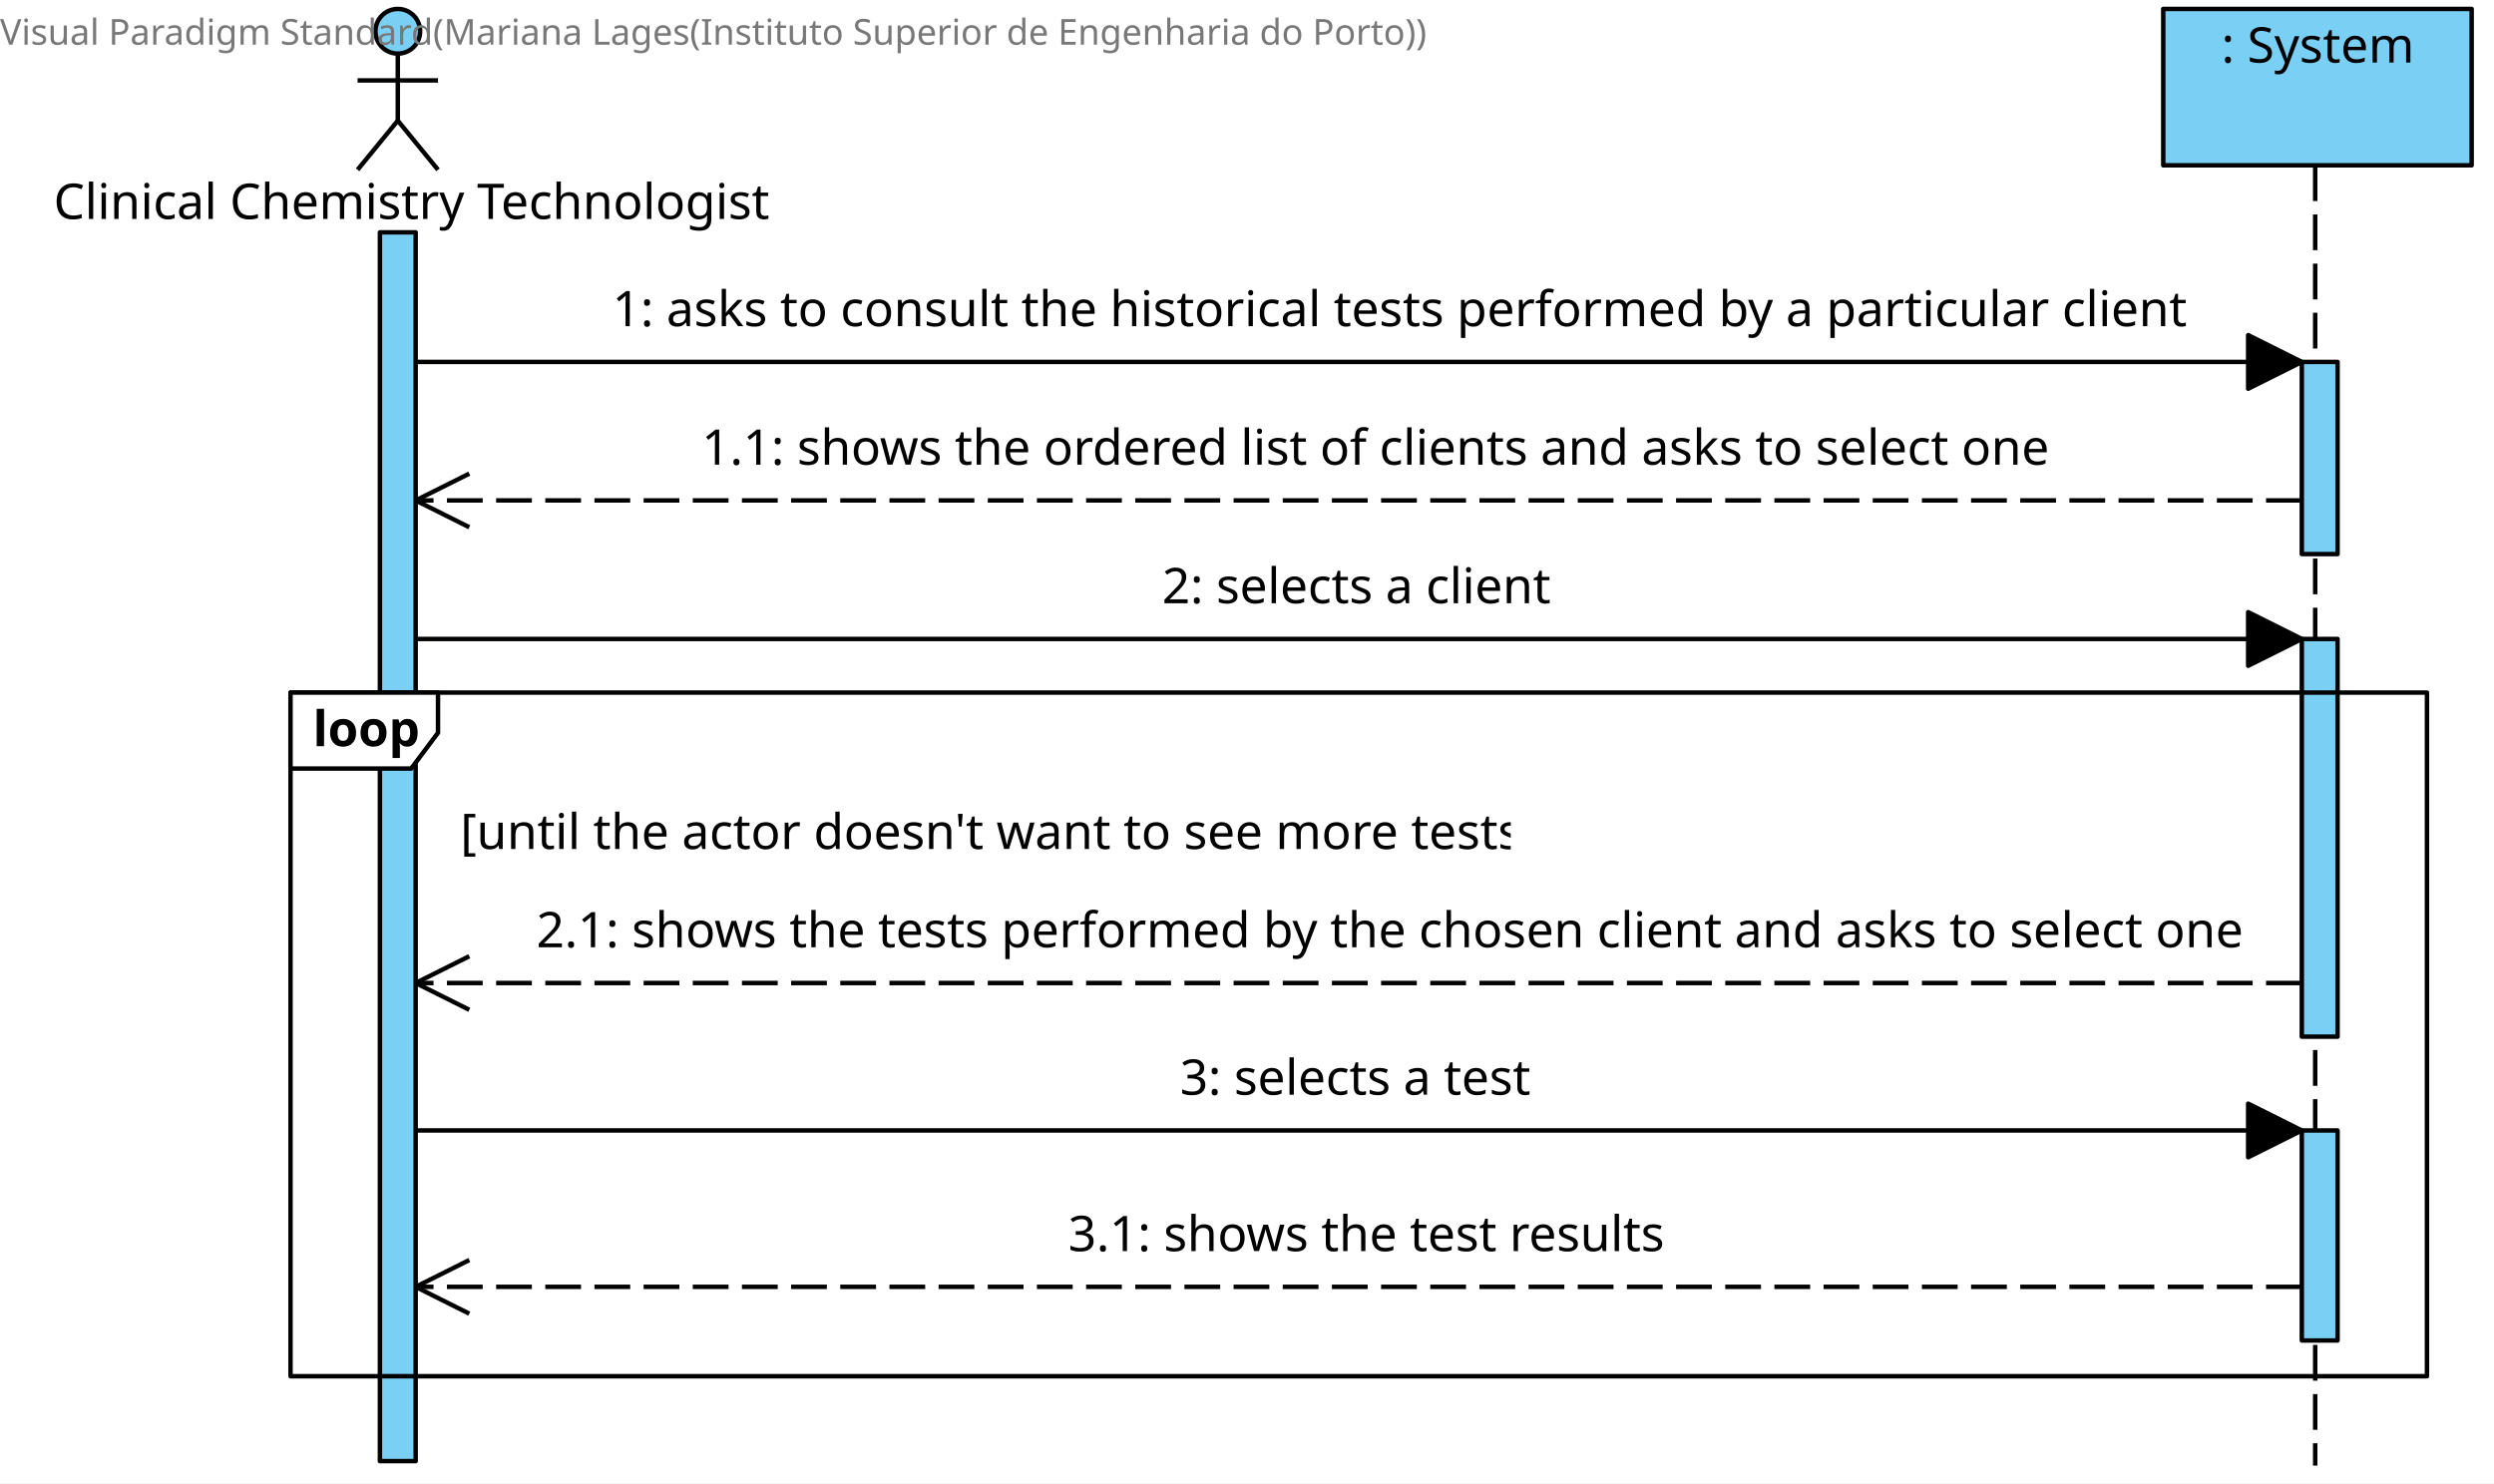
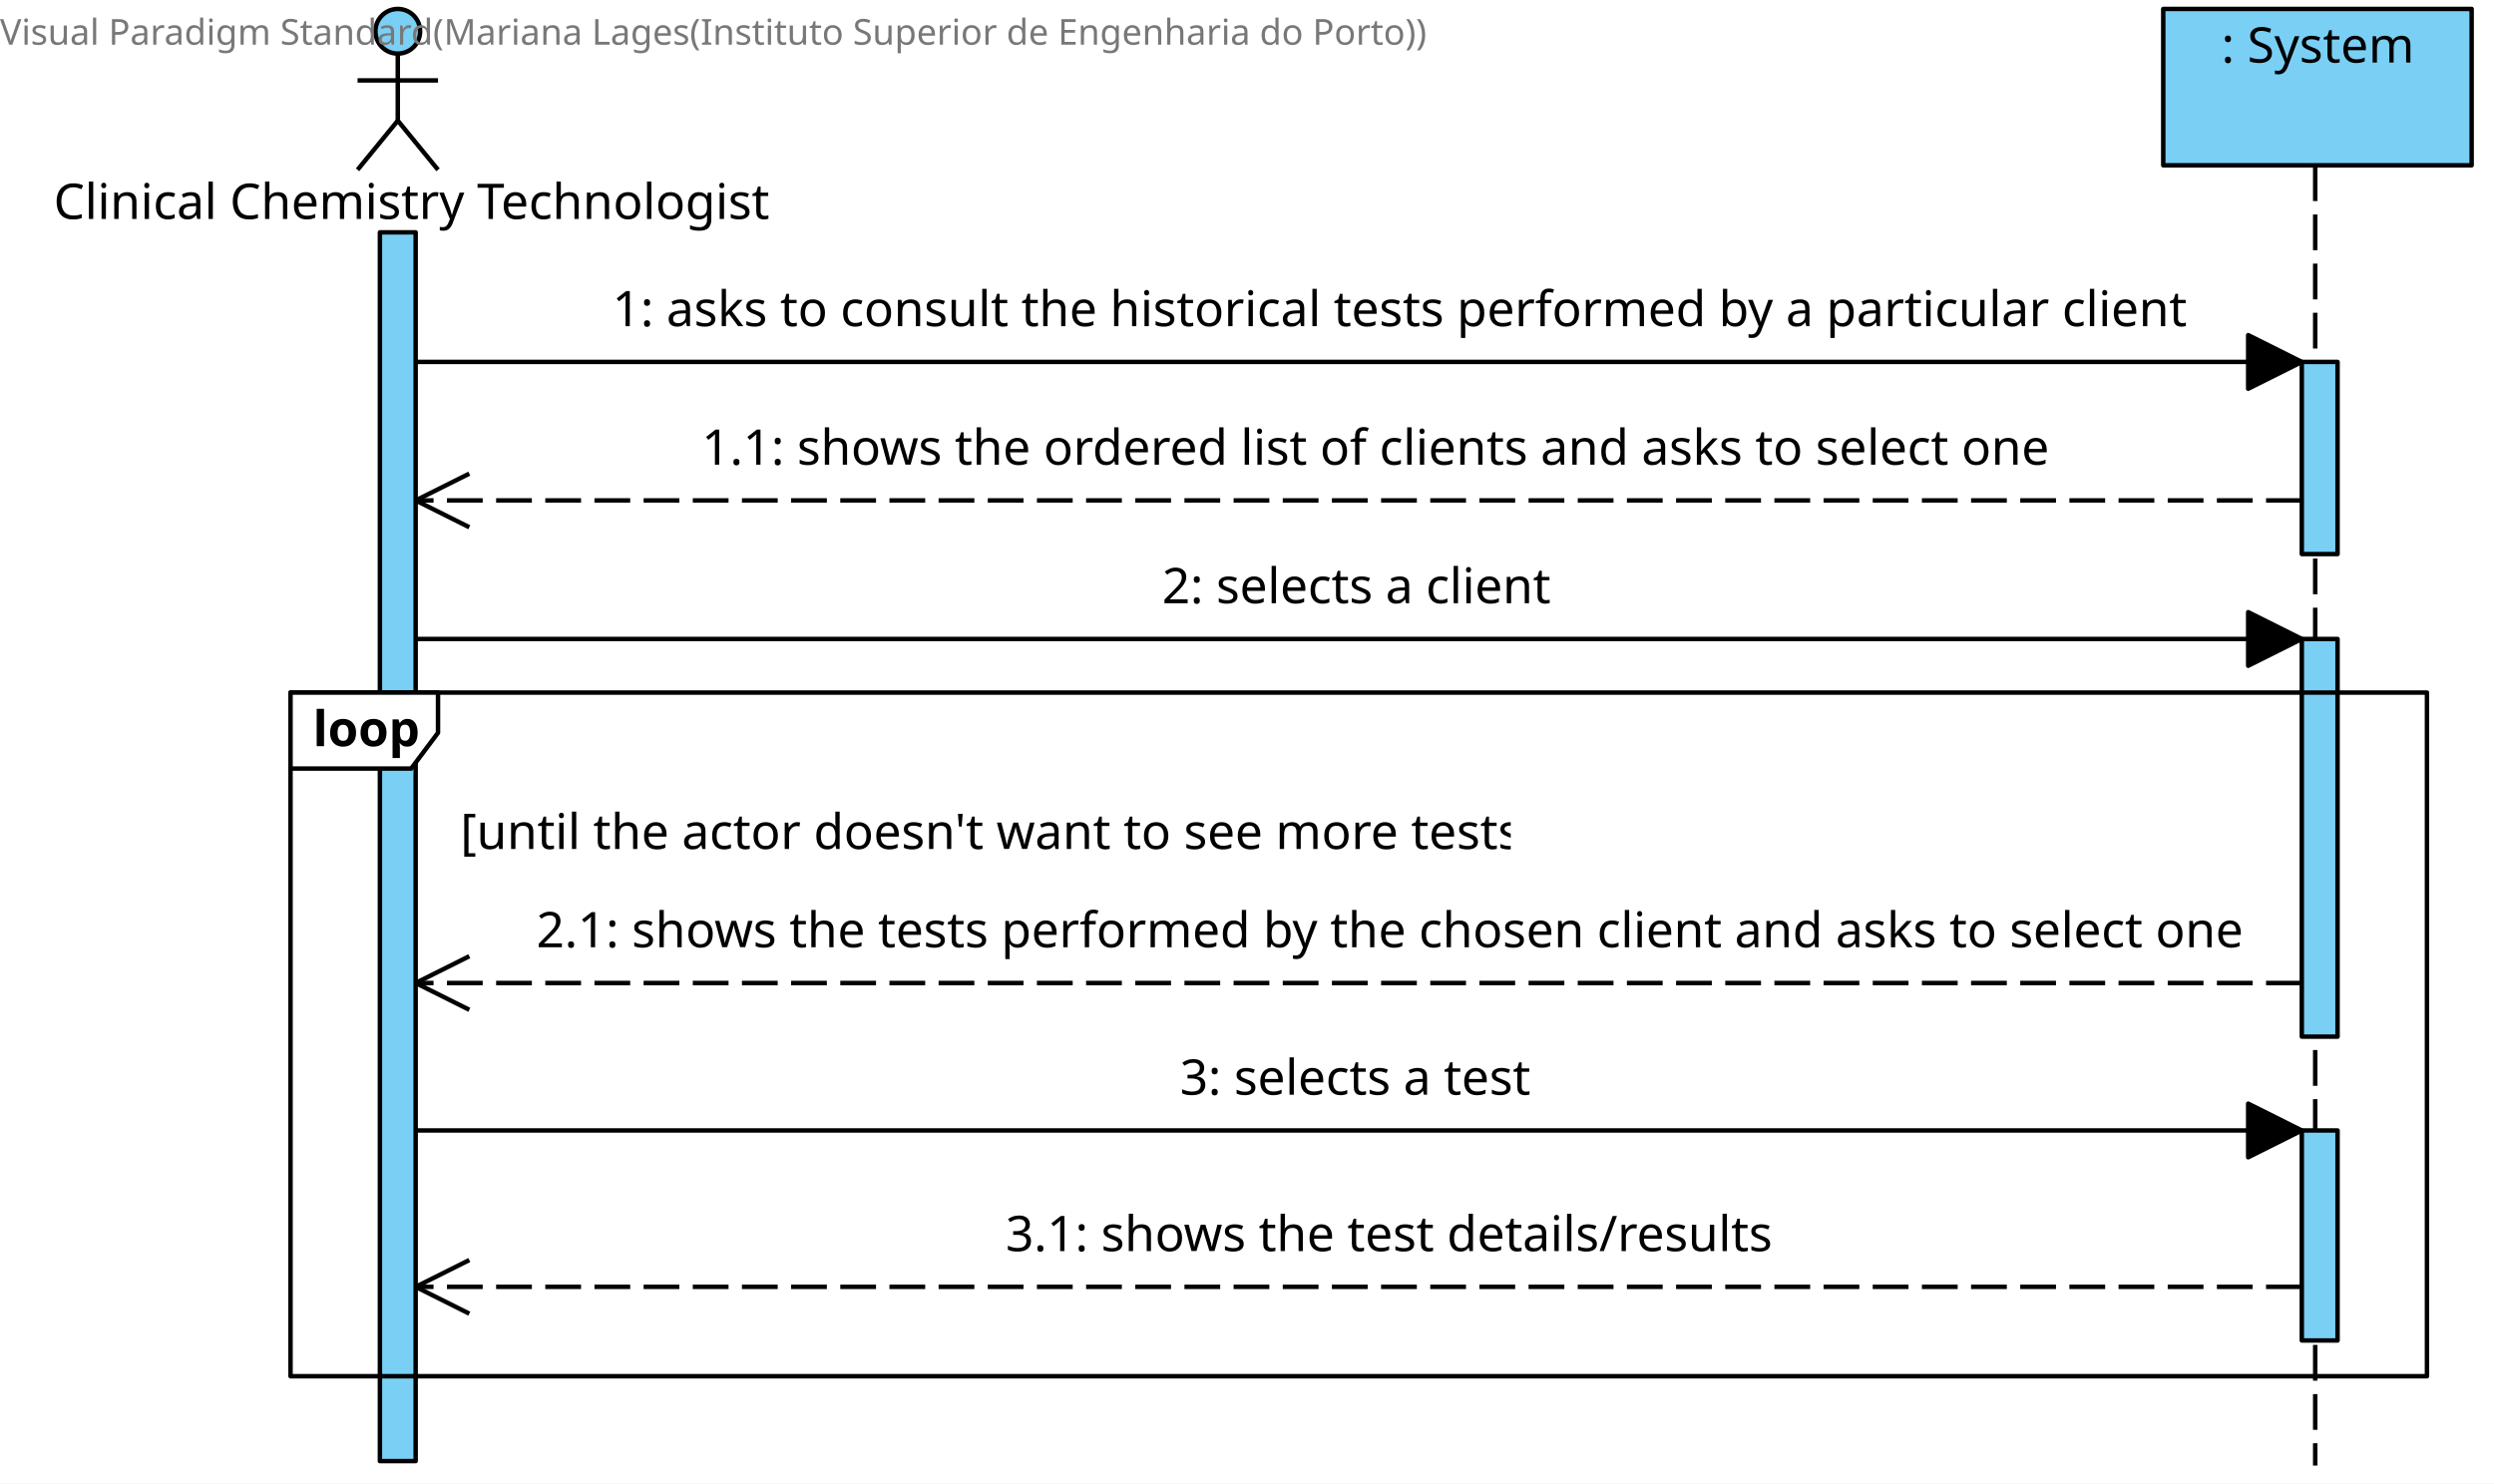
<svg xmlns="http://www.w3.org/2000/svg" fill-opacity="0" color-rendering="auto" color-interpolation="auto" text-rendering="auto" stroke="rgb(0,0,0)" stroke-linecap="square" width="558" stroke-miterlimit="10" shape-rendering="auto" stroke-opacity="0" fill="rgb(0,0,0)" stroke-dasharray="none" font-weight="normal" stroke-width="1" height="332" font-family="'Dialog'" font-style="normal" stroke-linejoin="miter" font-size="12px" stroke-dashoffset="0" image-rendering="auto">
  <defs id="genericDefs" />
  <g>
    <defs id="defs1">
      <clipPath clipPathUnits="userSpaceOnUse" id="clipPath1">
        <path d="M-7 -7 L71 -7 L71 337 L-7 337 L-7 -7 Z" />
      </clipPath>
      <clipPath clipPathUnits="userSpaceOnUse" id="clipPath2">
        <path d="M-7 -7 L81 -7 L81 337 L-7 337 L-7 -7 Z" />
      </clipPath>
      <clipPath clipPathUnits="userSpaceOnUse" id="clipPath3">
        <path d="M-7 -7 L19 -7 L19 54 L-7 54 L-7 -7 Z" />
      </clipPath>
      <clipPath clipPathUnits="userSpaceOnUse" id="clipPath4">
        <path d="M-7 -7 L19 -7 L19 100 L-7 100 L-7 -7 Z" />
      </clipPath>
      <clipPath clipPathUnits="userSpaceOnUse" id="clipPath5">
        <path d="M-7 -7 L489 -7 L489 164 L-7 164 L-7 -7 Z" />
      </clipPath>
      <clipPath clipPathUnits="userSpaceOnUse" id="clipPath6">
        <path d="M262 23 L262 38 L38 38 L38 23 ZM-7 -7 L-7 164 L489 164 L489 -7 Z" />
      </clipPath>
      <clipPath clipPathUnits="userSpaceOnUse" id="clipPath7">
        <path d="M0 0 L0 18 L34 18 L34 0 Z" />
      </clipPath>
      <clipPath clipPathUnits="userSpaceOnUse" id="clipPath8">
        <path d="M-7 -7 L19 -7 L19 58 L-7 58 L-7 -7 Z" />
      </clipPath>
      <clipPath clipPathUnits="userSpaceOnUse" id="clipPath9">
        <path d="M-7 -7 L489 -7 L489 146 L-7 146 L-7 -7 Z" />
      </clipPath>
      <clipPath clipPathUnits="userSpaceOnUse" id="clipPath10">
        <path d="M0 0 L0 15 L245 15 L245 0 Z" />
      </clipPath>
      <clipPath clipPathUnits="userSpaceOnUse" id="clipPath11">
        <path d="M0 0 L0 4 L478 4 L478 0 Z" />
      </clipPath>
      <clipPath clipPathUnits="userSpaceOnUse" id="clipPath12">
+         <path d="M-174 -15 L348 -15 L348 30 L-174 30 L-174 -15 Z" />
+       </clipPath>
+       <clipPath clipPathUnits="userSpaceOnUse" id="clipPath13">
        <path d="M-70 -15 L140 -15 L140 30 L-70 30 L-70 -15 Z" />
-       </clipPath>
-       <clipPath clipPathUnits="userSpaceOnUse" id="clipPath13">
-         <path d="M-174 -15 L348 -15 L348 30 L-174 30 L-174 -15 Z" />
      </clipPath>
      <clipPath clipPathUnits="userSpaceOnUse" id="clipPath14">
        <path d="M0 0 L526 0 L526 104 L0 104 L0 0 Z" />
      </clipPath>
      <clipPath clipPathUnits="userSpaceOnUse" id="clipPath15">
        <path d="M436 30 L436 45 L85 45 L85 30 ZM413 61 L413 76 L105 76 L105 61 ZM0 0 L0 6 L133 6 L133 21 L0 21 L0 104 L208 104 L208 92 L313 92 L313 104 L526 104 L526 0 Z" />
      </clipPath>
      <clipPath clipPathUnits="userSpaceOnUse" id="clipPath16">
        <path d="M413 30 L413 45 L105 45 L105 30 ZM313 61 L313 76 L208 76 L208 61 ZM0 0 L0 104 L526 104 L526 0 L436 0 L436 14 L85 14 L85 0 Z" />
      </clipPath>
      <clipPath clipPathUnits="userSpaceOnUse" id="clipPath17">
        <path d="M313 30 L313 45 L208 45 L208 30 ZM0 0 L0 104 L526 104 L526 0 L413 0 L413 14 L105 14 L105 0 Z" />
      </clipPath>
      <clipPath clipPathUnits="userSpaceOnUse" id="clipPath18">
-         <path d="M452 30 L452 45 L68 45 L68 30 ZM309 63 L309 78 L212 78 L212 63 ZM0 0 L0 104 L187 104 L187 98 L335 98 L335 104 L526 104 L526 0 Z" />
+         <path d="M452 30 L452 45 L68 45 L68 30 ZM309 63 L309 78 L212 78 L212 63 ZM0 0 L0 104 L173 104 L173 98 L356 98 L356 104 L526 104 L526 0 Z" />
      </clipPath>
      <clipPath clipPathUnits="userSpaceOnUse" id="clipPath19">
-         <path d="M309 30 L309 45 L212 45 L212 30 ZM335 65 L335 80 L187 80 L187 65 ZM0 0 L0 104 L526 104 L526 0 L452 0 L452 12 L68 12 L68 0 Z" />
+         <path d="M309 30 L309 45 L212 45 L212 30 ZM356 65 L356 80 L173 80 L173 65 ZM0 0 L0 104 L526 104 L526 0 L452 0 L452 12 L68 12 L68 0 Z" />
      </clipPath>
      <clipPath clipPathUnits="userSpaceOnUse" id="clipPath20">
-         <path d="M335 30 L335 45 L187 45 L187 30 ZM0 0 L0 104 L526 104 L526 0 L309 0 L309 10 L212 10 L212 0 Z" />
+         <path d="M356 30 L356 45 L173 45 L173 30 ZM0 0 L0 104 L526 104 L526 0 L309 0 L309 10 L212 10 L212 0 Z" />
      </clipPath>
      <clipPath clipPathUnits="userSpaceOnUse" id="clipPath21">
-         <path d="M-148 -15 L296 -15 L296 30 L-148 30 L-148 -15 Z" />
+         <path d="M-183 -15 L366 -15 L366 30 L-183 30 L-183 -15 Z" />
      </clipPath>
      <clipPath clipPathUnits="userSpaceOnUse" id="clipPath22">
        <path d="M-97 -15 L194 -15 L194 30 L-97 30 L-97 -15 Z" />
      </clipPath>
      <clipPath clipPathUnits="userSpaceOnUse" id="clipPath23">
        <path d="M-384 -15 L768 -15 L768 30 L-384 30 L-384 -15 Z" />
      </clipPath>
      <clipPath clipPathUnits="userSpaceOnUse" id="clipPath24">
        <path d="M-105 -15 L210 -15 L210 30 L-105 30 L-105 -15 Z" />
      </clipPath>
      <clipPath clipPathUnits="userSpaceOnUse" id="clipPath25">
        <path d="M-308 -15 L616 -15 L616 30 L-308 30 L-308 -15 Z" />
      </clipPath>
      <clipPath clipPathUnits="userSpaceOnUse" id="clipPath26">
        <path d="M-351 -15 L702 -15 L702 30 L-351 30 L-351 -15 Z" />
      </clipPath>
    </defs>
    <g fill="white" text-rendering="geometricPrecision" fill-opacity="1" stroke-opacity="1" stroke="white">
      <rect x="0" width="558" height="332" y="0" stroke="none" />
    </g>
    <g font-size="11px" transform="translate(59,2)" fill-opacity="1" fill="rgb(122,207,245)" text-rendering="geometricPrecision" image-rendering="optimizeQuality" font-family="sans-serif" stroke="rgb(122,207,245)" stroke-opacity="1">
      <circle r="5" clip-path="url(#clipPath1)" cx="30" cy="5" stroke="none" />
      <rect x="26" width="8" height="275" y="50" clip-path="url(#clipPath1)" stroke="none" />
    </g>
    <g stroke-linecap="butt" font-size="11px" transform="translate(59,2)" fill-opacity="1" fill="black" text-rendering="geometricPrecision" image-rendering="optimizeQuality" font-family="sans-serif" stroke-linejoin="round" stroke="black" stroke-opacity="1" stroke-miterlimit="0">
      <circle fill="none" r="5" clip-path="url(#clipPath1)" cx="30" cy="5" />
      <rect fill="none" x="26" width="8" height="275" y="50" clip-path="url(#clipPath1)" />
      <line y2="25" fill="none" x1="30" clip-path="url(#clipPath1)" x2="30" y1="10" />
      <line y2="36" fill="none" x1="30" clip-path="url(#clipPath1)" x2="21" y1="25" />
      <line y2="36" fill="none" x1="30" clip-path="url(#clipPath1)" x2="39" y1="25" />
      <line y2="16" fill="none" x1="21" clip-path="url(#clipPath1)" x2="39" y1="16" />
    </g>
    <g font-size="11px" transform="translate(484,2)" fill-opacity="1" fill="rgb(122,207,245)" text-rendering="geometricPrecision" image-rendering="optimizeQuality" font-family="sans-serif" stroke="rgb(122,207,245)" stroke-opacity="1">
      <rect x="0" width="69" height="35" y="0" clip-path="url(#clipPath2)" stroke="none" />
    </g>
    <g stroke-linecap="butt" font-size="11px" transform="translate(484,2)" fill-opacity="1" fill="black" text-rendering="geometricPrecision" image-rendering="optimizeQuality" font-family="sans-serif" stroke-linejoin="round" stroke="black" stroke-opacity="1" stroke-miterlimit="0">
      <rect fill="none" x="0" width="69" height="35" y="0" clip-path="url(#clipPath2)" />
      <line clip-path="url(#clipPath2)" fill="none" x1="34" x2="34" y1="35" y2="326" stroke-linejoin="bevel" stroke-dasharray="8,3" />
    </g>
    <g font-size="11px" transform="translate(515,81)" fill-opacity="1" fill="rgb(122,207,245)" text-rendering="geometricPrecision" image-rendering="optimizeQuality" font-family="sans-serif" stroke="rgb(122,207,245)" stroke-opacity="1">
      <rect x="0" width="8" height="43" y="0" clip-path="url(#clipPath3)" stroke="none" />
    </g>
    <g stroke-linecap="butt" font-size="11px" transform="translate(515,81)" fill-opacity="1" fill="black" text-rendering="geometricPrecision" image-rendering="optimizeQuality" font-family="sans-serif" stroke-linejoin="round" stroke="black" stroke-opacity="1" stroke-miterlimit="0">
      <rect fill="none" x="0" width="8" height="43" y="0" clip-path="url(#clipPath3)" />
    </g>
    <g font-size="11px" transform="translate(515,143)" fill-opacity="1" fill="rgb(122,207,245)" text-rendering="geometricPrecision" image-rendering="optimizeQuality" font-family="sans-serif" stroke="rgb(122,207,245)" stroke-opacity="1">
      <rect x="0" width="8" height="89" y="0" clip-path="url(#clipPath4)" stroke="none" />
    </g>
    <g stroke-linecap="butt" font-size="11px" transform="translate(515,143)" fill-opacity="1" fill="black" text-rendering="geometricPrecision" image-rendering="optimizeQuality" font-family="sans-serif" stroke-linejoin="round" stroke="black" stroke-opacity="1" stroke-miterlimit="0">
      <rect fill="none" x="0" width="8" height="89" y="0" clip-path="url(#clipPath4)" />
    </g>
    <g fill-opacity="1" text-rendering="geometricPrecision" stroke="black" stroke-linecap="butt" transform="translate(65,155)" stroke-miterlimit="0" stroke-opacity="1" fill="black" font-weight="bold" font-family="sans-serif" stroke-linejoin="round" font-size="11px" image-rendering="optimizeQuality">
      <rect fill="none" x="0" width="478" height="153" y="0" clip-path="url(#clipPath6)" />
    </g>
    <g font-size="11px" transform="translate(65,155)" fill-opacity="1" fill="white" text-rendering="geometricPrecision" image-rendering="optimizeQuality" font-family="sans-serif" stroke="white" font-weight="bold" stroke-opacity="1">
      <path d="M33 0 L33 9 L27 17 L0 17 L0 0 Z" stroke="none" clip-path="url(#clipPath6)" />
    </g>
    <g fill-opacity="1" text-rendering="geometricPrecision" stroke="black" stroke-linecap="butt" transform="translate(65,155)" stroke-miterlimit="0" stroke-opacity="1" fill="black" font-weight="bold" font-family="sans-serif" stroke-linejoin="round" font-size="11px" image-rendering="optimizeQuality">
      <path fill="none" d="M33 0 L33 9 L27 17 L0 17 L0 0 Z" clip-path="url(#clipPath6)" />
    </g>
    <g font-size="11px" transform="translate(65,155)" fill-opacity="1" fill="black" text-rendering="geometricPrecision" image-rendering="optimizeQuality" font-family="sans-serif" stroke="black" font-weight="bold" stroke-opacity="1">
      <text x="5" xml:space="preserve" y="12" clip-path="url(#clipPath7)" stroke="none">loop</text>
    </g>
    <g font-size="11px" transform="translate(515,253)" fill-opacity="1" fill="rgb(122,207,245)" text-rendering="geometricPrecision" image-rendering="optimizeQuality" font-family="sans-serif" stroke="rgb(122,207,245)" stroke-opacity="1">
      <rect x="0" width="8" height="47" y="0" clip-path="url(#clipPath8)" stroke="none" />
    </g>
    <g stroke-linecap="butt" font-size="11px" transform="translate(515,253)" fill-opacity="1" fill="black" text-rendering="geometricPrecision" image-rendering="optimizeQuality" font-family="sans-serif" stroke-linejoin="round" stroke="black" stroke-opacity="1" stroke-miterlimit="0">
      <rect fill="none" x="0" width="8" height="47" y="0" clip-path="url(#clipPath8)" />
    </g>
    <g font-size="11px" transform="translate(93,178)" fill-opacity="1" fill="white" text-rendering="geometricPrecision" image-rendering="optimizeQuality" font-family="sans-serif" stroke="white" stroke-opacity="1">
      <rect x="9" width="226" height="17" y="-1" clip-path="url(#clipPath10)" stroke="none" />
      <text fill="black" x="10" xml:space="preserve" y="12" clip-path="url(#clipPath10)" stroke="none">[until the actor doesn't want to see more tests]</text>
    </g>
+     <g font-size="11px" transform="translate(2,37)" fill-opacity="1" fill="black" text-rendering="geometricPrecision" image-rendering="optimizeQuality" font-family="sans-serif" stroke="black" stroke-opacity="1">
+       <text x="10" xml:space="preserve" y="12" clip-path="url(#clipPath12)" stroke="none">Clinical Chemistry Technologist</text>
+     </g>
    <g font-size="11px" transform="translate(484,2)" fill-opacity="1" fill="black" text-rendering="geometricPrecision" image-rendering="optimizeQuality" font-family="sans-serif" stroke="black" stroke-opacity="1">
-       <text x="13" xml:space="preserve" y="12" clip-path="url(#clipPath12)" stroke="none">: System</text>
-     </g>
-     <g font-size="11px" transform="translate(2,37)" fill-opacity="1" fill="black" text-rendering="geometricPrecision" image-rendering="optimizeQuality" font-family="sans-serif" stroke="black" stroke-opacity="1">
-       <text x="10" xml:space="preserve" y="12" clip-path="url(#clipPath13)" stroke="none">Clinical Chemistry Technologist</text>
+       <text x="13" xml:space="preserve" y="12" clip-path="url(#clipPath13)" stroke="none">: System</text>
    </g>
    <g stroke-linecap="butt" font-size="11px" transform="translate(43,31)" fill-opacity="1" fill="black" text-rendering="geometricPrecision" image-rendering="optimizeQuality" font-family="sans-serif" stroke-linejoin="round" stroke="black" stroke-opacity="1">
      <line y2="50" fill="none" x1="50" clip-path="url(#clipPath15)" x2="472" y1="50" />
      <polygon points=" 472 50 460 44 460 56" clip-path="url(#clipPath15)" stroke="none" />
      <polygon fill="none" points=" 472 50 460 44 460 56" clip-path="url(#clipPath15)" />
    </g>
    <g fill-opacity="1" text-rendering="geometricPrecision" stroke="black" stroke-linecap="butt" transform="translate(43,62)" stroke-miterlimit="0" stroke-opacity="1" fill="black" stroke-dasharray="8,3" font-family="sans-serif" stroke-linejoin="round" font-size="11px" image-rendering="optimizeQuality">
      <line y2="50" fill="none" x1="472" clip-path="url(#clipPath16)" x2="50" y1="50" />
      <line clip-path="url(#clipPath16)" fill="none" x1="50" x2="62" y1="50" y2="56" stroke-dasharray="none" stroke-miterlimit="10" />
      <line clip-path="url(#clipPath16)" fill="none" x1="50" x2="62" y1="50" y2="44" stroke-dasharray="none" stroke-miterlimit="10" />
    </g>
    <g stroke-linecap="butt" font-size="11px" transform="translate(43,93)" fill-opacity="1" fill="black" text-rendering="geometricPrecision" image-rendering="optimizeQuality" font-family="sans-serif" stroke-linejoin="round" stroke="black" stroke-opacity="1">
      <line y2="50" fill="none" x1="50" clip-path="url(#clipPath17)" x2="472" y1="50" />
      <polygon points=" 472 50 460 44 460 56" clip-path="url(#clipPath17)" stroke="none" />
      <polygon fill="none" points=" 472 50 460 44 460 56" clip-path="url(#clipPath17)" />
    </g>
    <g fill-opacity="1" text-rendering="geometricPrecision" stroke="black" stroke-linecap="butt" transform="translate(43,170)" stroke-miterlimit="0" stroke-opacity="1" fill="black" stroke-dasharray="8,3" font-family="sans-serif" stroke-linejoin="round" font-size="11px" image-rendering="optimizeQuality">
      <line y2="50" fill="none" x1="472" clip-path="url(#clipPath18)" x2="50" y1="50" />
      <line clip-path="url(#clipPath18)" fill="none" x1="50" x2="62" y1="50" y2="56" stroke-dasharray="none" stroke-miterlimit="10" />
      <line clip-path="url(#clipPath18)" fill="none" x1="50" x2="62" y1="50" y2="44" stroke-dasharray="none" stroke-miterlimit="10" />
    </g>
    <g stroke-linecap="butt" font-size="11px" transform="translate(43,203)" fill-opacity="1" fill="black" text-rendering="geometricPrecision" image-rendering="optimizeQuality" font-family="sans-serif" stroke-linejoin="round" stroke="black" stroke-opacity="1">
      <line y2="50" fill="none" x1="50" clip-path="url(#clipPath19)" x2="472" y1="50" />
      <polygon points=" 472 50 460 44 460 56" clip-path="url(#clipPath19)" stroke="none" />
      <polygon fill="none" points=" 472 50 460 44 460 56" clip-path="url(#clipPath19)" />
    </g>
    <g fill-opacity="1" text-rendering="geometricPrecision" stroke="black" stroke-linecap="butt" transform="translate(43,238)" stroke-miterlimit="0" stroke-opacity="1" fill="black" stroke-dasharray="8,3" font-family="sans-serif" stroke-linejoin="round" font-size="11px" image-rendering="optimizeQuality">
      <line y2="50" fill="none" x1="472" clip-path="url(#clipPath20)" x2="50" y1="50" />
      <line clip-path="url(#clipPath20)" fill="none" x1="50" x2="62" y1="50" y2="56" stroke-dasharray="none" stroke-miterlimit="10" />
      <line clip-path="url(#clipPath20)" fill="none" x1="50" x2="62" y1="50" y2="44" stroke-dasharray="none" stroke-miterlimit="10" />
    </g>
-     <g font-size="11px" transform="translate(230,268)" fill-opacity="1" fill="white" text-rendering="geometricPrecision" image-rendering="optimizeQuality" font-family="sans-serif" stroke="white" stroke-opacity="1">
-       <rect x="0" width="148" height="15" y="0" clip-path="url(#clipPath21)" stroke="none" />
-       <text fill="black" x="9" xml:space="preserve" y="12" clip-path="url(#clipPath21)" stroke="none">3.1: shows the test results</text>
+     <g font-size="11px" transform="translate(216,268)" fill-opacity="1" fill="white" text-rendering="geometricPrecision" image-rendering="optimizeQuality" font-family="sans-serif" stroke="white" stroke-opacity="1">
+       <rect x="0" width="183" height="15" y="0" clip-path="url(#clipPath21)" stroke="none" />
+       <text fill="black" x="9" xml:space="preserve" y="12" clip-path="url(#clipPath21)" stroke="none">3.1: shows the test details/results</text>
    </g>
    <g font-size="11px" transform="translate(255,233)" fill-opacity="1" fill="white" text-rendering="geometricPrecision" image-rendering="optimizeQuality" font-family="sans-serif" stroke="white" stroke-opacity="1">
      <rect x="0" width="97" height="15" y="0" clip-path="url(#clipPath22)" stroke="none" />
      <text fill="black" x="9" xml:space="preserve" y="12" clip-path="url(#clipPath22)" stroke="none">3: selects a test</text>
    </g>
    <g font-size="11px" transform="translate(111,200)" fill-opacity="1" fill="white" text-rendering="geometricPrecision" image-rendering="optimizeQuality" font-family="sans-serif" stroke="white" stroke-opacity="1">
      <rect x="0" width="384" height="15" y="0" clip-path="url(#clipPath23)" stroke="none" />
      <text fill="black" x="9" xml:space="preserve" y="12" clip-path="url(#clipPath23)" stroke="none">2.1: shows the tests performed by the chosen client and asks to select one</text>
    </g>
    <g font-size="11px" transform="translate(251,123)" fill-opacity="1" fill="white" text-rendering="geometricPrecision" image-rendering="optimizeQuality" font-family="sans-serif" stroke="white" stroke-opacity="1">
      <rect x="0" width="105" height="15" y="0" clip-path="url(#clipPath24)" stroke="none" />
      <text fill="black" x="9" xml:space="preserve" y="12" clip-path="url(#clipPath24)" stroke="none">2: selects a client</text>
    </g>
    <g font-size="11px" transform="translate(148,92)" fill-opacity="1" fill="white" text-rendering="geometricPrecision" image-rendering="optimizeQuality" font-family="sans-serif" stroke="white" stroke-opacity="1">
      <rect x="0" width="308" height="15" y="0" clip-path="url(#clipPath25)" stroke="none" />
      <text fill="black" x="9" xml:space="preserve" y="12" clip-path="url(#clipPath25)" stroke="none">1.1: shows the ordered list of clients and asks to select one</text>
    </g>
    <g font-size="11px" transform="translate(128,61)" fill-opacity="1" fill="white" text-rendering="geometricPrecision" image-rendering="optimizeQuality" font-family="sans-serif" stroke="white" stroke-opacity="1">
      <rect x="0" width="351" height="15" y="0" clip-path="url(#clipPath26)" stroke="none" />
      <text fill="black" x="9" xml:space="preserve" y="12" clip-path="url(#clipPath26)" stroke="none">1: asks to consult the historical tests performed by a particular client</text>
    </g>
    <g font-size="8px" fill-opacity="1" fill="rgb(120,120,120)" text-rendering="geometricPrecision" image-rendering="optimizeQuality" stroke="rgb(120,120,120)" stroke-opacity="1">
      <text x="0" xml:space="preserve" y="10" stroke="none">Visual Paradigm Standard(Mariana Lages(Instituto Superior de Engenharia do Porto))</text>
    </g>
  </g>
</svg>
